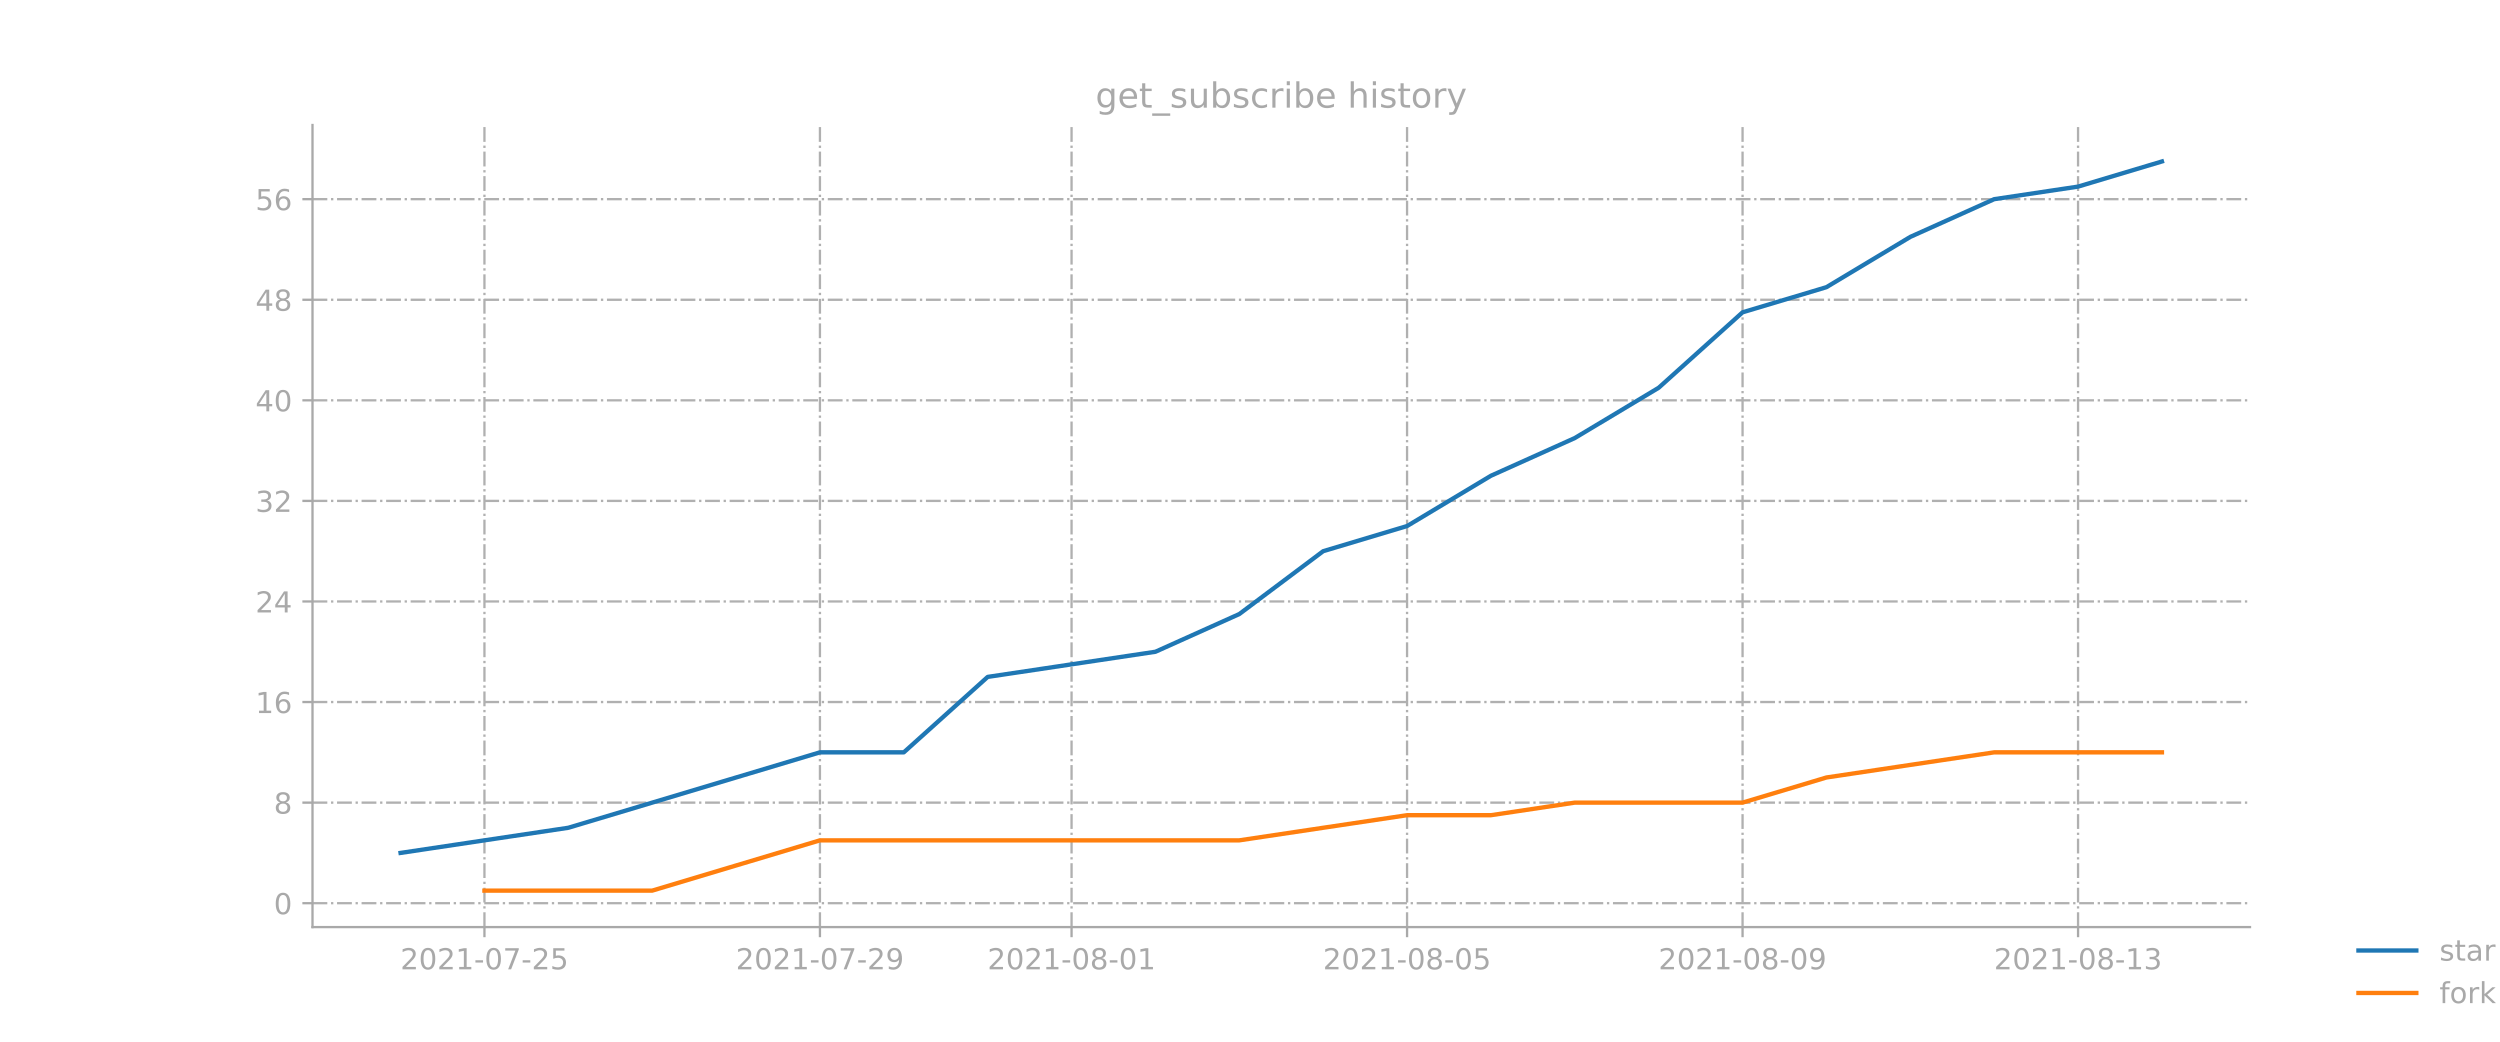
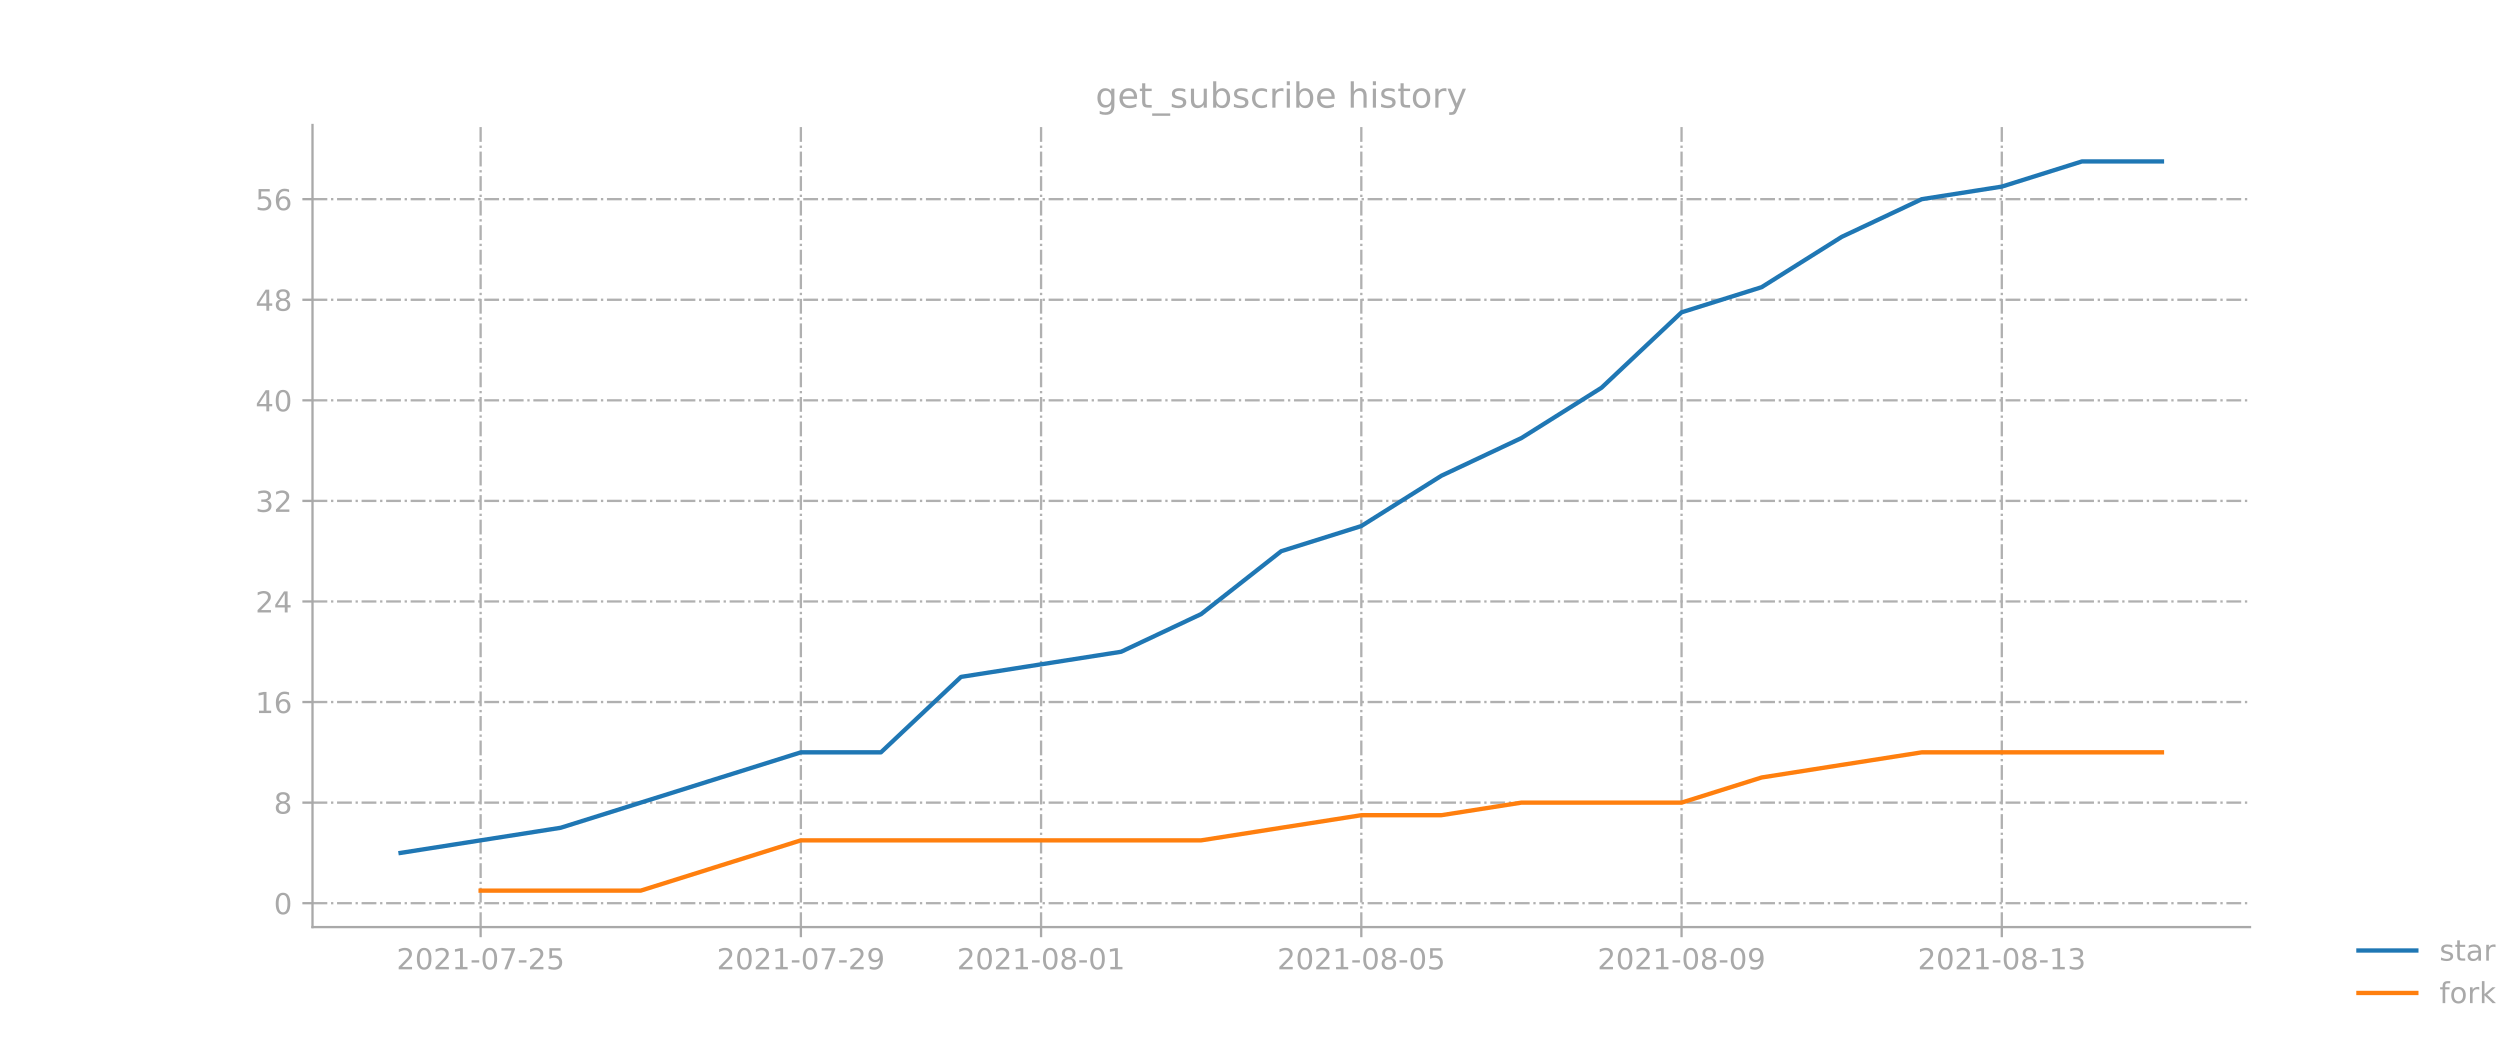
<svg xmlns="http://www.w3.org/2000/svg" xmlns:xlink="http://www.w3.org/1999/xlink" height="360pt" version="1.1" viewBox="0 0 864 360" width="864pt">
  <defs>
    <style type="text/css">*{stroke-linecap:butt;stroke-linejoin:round;}</style>
  </defs>
  <g id="figure_1">
    <g id="patch_1">
      <path d="M 0 360  L 864 360  L 864 0  L 0 0  z " style="fill:none;opacity:0;" />
    </g>
    <g id="axes_1">
      <g id="patch_2">
        <path d="M 108 320.4  L 777.6 320.4  L 777.6 43.2  L 108 43.2  z " style="fill:none;opacity:0;" />
      </g>
      <g id="matplotlib.axis_1">
        <g id="xtick_1">
          <g id="line2d_1">
-             <path clip-path="url(#p867f64def6)" d="M 167.423 320.4  L 167.423 43.2  " style="fill:none;stroke:#b0b0b0;stroke-dasharray:5.12,1.28,0.8,1.28;stroke-dashoffset:0;stroke-width:0.8;" />
+             <path clip-path="url(#p65cde72180)" d="M 166.106 320.4  L 166.106 43.2  " style="fill:none;stroke:#b0b0b0;stroke-dasharray:5.12,1.28,0.8,1.28;stroke-dashoffset:0;stroke-width:0.8;" />
          </g>
          <g id="line2d_2">
            <defs>
-               <path d="M 0 0  L 0 3.5  " id="mddf15c42e5" style="stroke:#a9a9a9;stroke-width:0.8;" />
+               <path d="M 0 0  L 0 3.5  " id="mebbf2a7857" style="stroke:#a9a9a9;stroke-width:0.8;" />
            </defs>
            <g>
-               <use style="fill:#a9a9a9;stroke:#a9a9a9;stroke-width:0.8;" x="167.423" xlink:href="#mddf15c42e5" y="320.4" />
+               <use style="fill:#a9a9a9;stroke:#a9a9a9;stroke-width:0.8;" x="166.106" xlink:href="#mebbf2a7857" y="320.4" />
            </g>
          </g>
          <g id="text_1">
-             <g style="fill:#a9a9a9;" transform="translate(138.3656 334.9984)scale(0.1 -0.1)">
+             <g style="fill:#a9a9a9;" transform="translate(137.048 334.9984)scale(0.1 -0.1)">
              <defs>
                <path d="M 1228 531  L 3431 531  L 3431 0  L 469 0  L 469 531  Q 828 903 1448 1529  Q 2069 2156 2228 2338  Q 2531 2678 2651 2914  Q 2772 3150 2772 3378  Q 2772 3750 2511 3984  Q 2250 4219 1831 4219  Q 1534 4219 1204 4116  Q 875 4013 500 3803  L 500 4441  Q 881 4594 1212 4672  Q 1544 4750 1819 4750  Q 2544 4750 2975 4387  Q 3406 4025 3406 3419  Q 3406 3131 3298 2873  Q 3191 2616 2906 2266  Q 2828 2175 2409 1742  Q 1991 1309 1228 531  z " id="DejaVuSans-32" transform="scale(0.015625)" />
                <path d="M 2034 4250  Q 1547 4250 1301 3770  Q 1056 3291 1056 2328  Q 1056 1369 1301 889  Q 1547 409 2034 409  Q 2525 409 2770 889  Q 3016 1369 3016 2328  Q 3016 3291 2770 3770  Q 2525 4250 2034 4250  z M 2034 4750  Q 2819 4750 3233 4129  Q 3647 3509 3647 2328  Q 3647 1150 3233 529  Q 2819 -91 2034 -91  Q 1250 -91 836 529  Q 422 1150 422 2328  Q 422 3509 836 4129  Q 1250 4750 2034 4750  z " id="DejaVuSans-30" transform="scale(0.015625)" />
                <path d="M 794 531  L 1825 531  L 1825 4091  L 703 3866  L 703 4441  L 1819 4666  L 2450 4666  L 2450 531  L 3481 531  L 3481 0  L 794 0  L 794 531  z " id="DejaVuSans-31" transform="scale(0.015625)" />
                <path d="M 313 2009  L 1997 2009  L 1997 1497  L 313 1497  L 313 2009  z " id="DejaVuSans-2d" transform="scale(0.015625)" />
                <path d="M 525 4666  L 3525 4666  L 3525 4397  L 1831 0  L 1172 0  L 2766 4134  L 525 4134  L 525 4666  z " id="DejaVuSans-37" transform="scale(0.015625)" />
                <path d="M 691 4666  L 3169 4666  L 3169 4134  L 1269 4134  L 1269 2991  Q 1406 3038 1543 3061  Q 1681 3084 1819 3084  Q 2600 3084 3056 2656  Q 3513 2228 3513 1497  Q 3513 744 3044 326  Q 2575 -91 1722 -91  Q 1428 -91 1123 -41  Q 819 9 494 109  L 494 744  Q 775 591 1075 516  Q 1375 441 1709 441  Q 2250 441 2565 725  Q 2881 1009 2881 1497  Q 2881 1984 2565 2268  Q 2250 2553 1709 2553  Q 1456 2553 1204 2497  Q 953 2441 691 2322  L 691 4666  z " id="DejaVuSans-35" transform="scale(0.015625)" />
              </defs>
              <use xlink:href="#DejaVuSans-32" />
              <use x="63.623" xlink:href="#DejaVuSans-30" />
              <use x="127.246" xlink:href="#DejaVuSans-32" />
              <use x="190.869" xlink:href="#DejaVuSans-31" />
              <use x="254.492" xlink:href="#DejaVuSans-2d" />
              <use x="290.576" xlink:href="#DejaVuSans-30" />
              <use x="354.199" xlink:href="#DejaVuSans-37" />
              <use x="417.822" xlink:href="#DejaVuSans-2d" />
              <use x="453.906" xlink:href="#DejaVuSans-32" />
              <use x="517.529" xlink:href="#DejaVuSans-35" />
            </g>
          </g>
        </g>
        <g id="xtick_2">
          <g id="line2d_3">
-             <path clip-path="url(#p867f64def6)" d="M 283.371 320.4  L 283.371 43.2  " style="fill:none;stroke:#b0b0b0;stroke-dasharray:5.12,1.28,0.8,1.28;stroke-dashoffset:0;stroke-width:0.8;" />
+             <path clip-path="url(#p65cde72180)" d="M 276.783 320.4  L 276.783 43.2  " style="fill:none;stroke:#b0b0b0;stroke-dasharray:5.12,1.28,0.8,1.28;stroke-dashoffset:0;stroke-width:0.8;" />
          </g>
          <g id="line2d_4">
            <g>
-               <use style="fill:#a9a9a9;stroke:#a9a9a9;stroke-width:0.8;" x="283.371" xlink:href="#mddf15c42e5" y="320.4" />
+               <use style="fill:#a9a9a9;stroke:#a9a9a9;stroke-width:0.8;" x="276.783" xlink:href="#mebbf2a7857" y="320.4" />
            </g>
          </g>
          <g id="text_2">
-             <g style="fill:#a9a9a9;" transform="translate(254.3136 334.9984)scale(0.1 -0.1)">
+             <g style="fill:#a9a9a9;" transform="translate(247.7257 334.9984)scale(0.1 -0.1)">
              <defs>
                <path d="M 703 97  L 703 672  Q 941 559 1184 500  Q 1428 441 1663 441  Q 2288 441 2617 861  Q 2947 1281 2994 2138  Q 2813 1869 2534 1725  Q 2256 1581 1919 1581  Q 1219 1581 811 2004  Q 403 2428 403 3163  Q 403 3881 828 4315  Q 1253 4750 1959 4750  Q 2769 4750 3195 4129  Q 3622 3509 3622 2328  Q 3622 1225 3098 567  Q 2575 -91 1691 -91  Q 1453 -91 1209 -44  Q 966 3 703 97  z M 1959 2075  Q 2384 2075 2632 2365  Q 2881 2656 2881 3163  Q 2881 3666 2632 3958  Q 2384 4250 1959 4250  Q 1534 4250 1286 3958  Q 1038 3666 1038 3163  Q 1038 2656 1286 2365  Q 1534 2075 1959 2075  z " id="DejaVuSans-39" transform="scale(0.015625)" />
              </defs>
              <use xlink:href="#DejaVuSans-32" />
              <use x="63.623" xlink:href="#DejaVuSans-30" />
              <use x="127.246" xlink:href="#DejaVuSans-32" />
              <use x="190.869" xlink:href="#DejaVuSans-31" />
              <use x="254.492" xlink:href="#DejaVuSans-2d" />
              <use x="290.576" xlink:href="#DejaVuSans-30" />
              <use x="354.199" xlink:href="#DejaVuSans-37" />
              <use x="417.822" xlink:href="#DejaVuSans-2d" />
              <use x="453.906" xlink:href="#DejaVuSans-32" />
              <use x="517.529" xlink:href="#DejaVuSans-39" />
            </g>
          </g>
        </g>
        <g id="xtick_3">
          <g id="line2d_5">
-             <path clip-path="url(#p867f64def6)" d="M 370.332 320.4  L 370.332 43.2  " style="fill:none;stroke:#b0b0b0;stroke-dasharray:5.12,1.28,0.8,1.28;stroke-dashoffset:0;stroke-width:0.8;" />
+             <path clip-path="url(#p65cde72180)" d="M 359.792 320.4  L 359.792 43.2  " style="fill:none;stroke:#b0b0b0;stroke-dasharray:5.12,1.28,0.8,1.28;stroke-dashoffset:0;stroke-width:0.8;" />
          </g>
          <g id="line2d_6">
            <g>
-               <use style="fill:#a9a9a9;stroke:#a9a9a9;stroke-width:0.8;" x="370.332" xlink:href="#mddf15c42e5" y="320.4" />
+               <use style="fill:#a9a9a9;stroke:#a9a9a9;stroke-width:0.8;" x="359.792" xlink:href="#mebbf2a7857" y="320.4" />
            </g>
          </g>
          <g id="text_3">
-             <g style="fill:#a9a9a9;" transform="translate(341.2747 334.9984)scale(0.1 -0.1)">
+             <g style="fill:#a9a9a9;" transform="translate(330.7339 334.9984)scale(0.1 -0.1)">
              <defs>
                <path d="M 2034 2216  Q 1584 2216 1326 1975  Q 1069 1734 1069 1313  Q 1069 891 1326 650  Q 1584 409 2034 409  Q 2484 409 2743 651  Q 3003 894 3003 1313  Q 3003 1734 2745 1975  Q 2488 2216 2034 2216  z M 1403 2484  Q 997 2584 770 2862  Q 544 3141 544 3541  Q 544 4100 942 4425  Q 1341 4750 2034 4750  Q 2731 4750 3128 4425  Q 3525 4100 3525 3541  Q 3525 3141 3298 2862  Q 3072 2584 2669 2484  Q 3125 2378 3379 2068  Q 3634 1759 3634 1313  Q 3634 634 3220 271  Q 2806 -91 2034 -91  Q 1263 -91 848 271  Q 434 634 434 1313  Q 434 1759 690 2068  Q 947 2378 1403 2484  z M 1172 3481  Q 1172 3119 1398 2916  Q 1625 2713 2034 2713  Q 2441 2713 2670 2916  Q 2900 3119 2900 3481  Q 2900 3844 2670 4047  Q 2441 4250 2034 4250  Q 1625 4250 1398 4047  Q 1172 3844 1172 3481  z " id="DejaVuSans-38" transform="scale(0.015625)" />
              </defs>
              <use xlink:href="#DejaVuSans-32" />
              <use x="63.623" xlink:href="#DejaVuSans-30" />
              <use x="127.246" xlink:href="#DejaVuSans-32" />
              <use x="190.869" xlink:href="#DejaVuSans-31" />
              <use x="254.492" xlink:href="#DejaVuSans-2d" />
              <use x="290.576" xlink:href="#DejaVuSans-30" />
              <use x="354.199" xlink:href="#DejaVuSans-38" />
              <use x="417.822" xlink:href="#DejaVuSans-2d" />
              <use x="453.906" xlink:href="#DejaVuSans-30" />
              <use x="517.529" xlink:href="#DejaVuSans-31" />
            </g>
          </g>
        </g>
        <g id="xtick_4">
          <g id="line2d_7">
-             <path clip-path="url(#p867f64def6)" d="M 486.281 320.4  L 486.281 43.2  " style="fill:none;stroke:#b0b0b0;stroke-dasharray:5.12,1.28,0.8,1.28;stroke-dashoffset:0;stroke-width:0.8;" />
+             <path clip-path="url(#p65cde72180)" d="M 470.469 320.4  L 470.469 43.2  " style="fill:none;stroke:#b0b0b0;stroke-dasharray:5.12,1.28,0.8,1.28;stroke-dashoffset:0;stroke-width:0.8;" />
          </g>
          <g id="line2d_8">
            <g>
-               <use style="fill:#a9a9a9;stroke:#a9a9a9;stroke-width:0.8;" x="486.281" xlink:href="#mddf15c42e5" y="320.4" />
+               <use style="fill:#a9a9a9;stroke:#a9a9a9;stroke-width:0.8;" x="470.469" xlink:href="#mebbf2a7857" y="320.4" />
            </g>
          </g>
          <g id="text_4">
-             <g style="fill:#a9a9a9;" transform="translate(457.2227 334.9984)scale(0.1 -0.1)">
+             <g style="fill:#a9a9a9;" transform="translate(441.4116 334.9984)scale(0.1 -0.1)">
              <use xlink:href="#DejaVuSans-32" />
              <use x="63.623" xlink:href="#DejaVuSans-30" />
              <use x="127.246" xlink:href="#DejaVuSans-32" />
              <use x="190.869" xlink:href="#DejaVuSans-31" />
              <use x="254.492" xlink:href="#DejaVuSans-2d" />
              <use x="290.576" xlink:href="#DejaVuSans-30" />
              <use x="354.199" xlink:href="#DejaVuSans-38" />
              <use x="417.822" xlink:href="#DejaVuSans-2d" />
              <use x="453.906" xlink:href="#DejaVuSans-30" />
              <use x="517.529" xlink:href="#DejaVuSans-35" />
            </g>
          </g>
        </g>
        <g id="xtick_5">
          <g id="line2d_9">
-             <path clip-path="url(#p867f64def6)" d="M 602.229 320.4  L 602.229 43.2  " style="fill:none;stroke:#b0b0b0;stroke-dasharray:5.12,1.28,0.8,1.28;stroke-dashoffset:0;stroke-width:0.8;" />
+             <path clip-path="url(#p65cde72180)" d="M 581.147 320.4  L 581.147 43.2  " style="fill:none;stroke:#b0b0b0;stroke-dasharray:5.12,1.28,0.8,1.28;stroke-dashoffset:0;stroke-width:0.8;" />
          </g>
          <g id="line2d_10">
            <g>
-               <use style="fill:#a9a9a9;stroke:#a9a9a9;stroke-width:0.8;" x="602.229" xlink:href="#mddf15c42e5" y="320.4" />
+               <use style="fill:#a9a9a9;stroke:#a9a9a9;stroke-width:0.8;" x="581.147" xlink:href="#mebbf2a7857" y="320.4" />
            </g>
          </g>
          <g id="text_5">
-             <g style="fill:#a9a9a9;" transform="translate(573.1708 334.9984)scale(0.1 -0.1)">
+             <g style="fill:#a9a9a9;" transform="translate(552.0893 334.9984)scale(0.1 -0.1)">
              <use xlink:href="#DejaVuSans-32" />
              <use x="63.623" xlink:href="#DejaVuSans-30" />
              <use x="127.246" xlink:href="#DejaVuSans-32" />
              <use x="190.869" xlink:href="#DejaVuSans-31" />
              <use x="254.492" xlink:href="#DejaVuSans-2d" />
              <use x="290.576" xlink:href="#DejaVuSans-30" />
              <use x="354.199" xlink:href="#DejaVuSans-38" />
              <use x="417.822" xlink:href="#DejaVuSans-2d" />
              <use x="453.906" xlink:href="#DejaVuSans-30" />
              <use x="517.529" xlink:href="#DejaVuSans-39" />
            </g>
          </g>
        </g>
        <g id="xtick_6">
          <g id="line2d_11">
-             <path clip-path="url(#p867f64def6)" d="M 718.177 320.4  L 718.177 43.2  " style="fill:none;stroke:#b0b0b0;stroke-dasharray:5.12,1.28,0.8,1.28;stroke-dashoffset:0;stroke-width:0.8;" />
+             <path clip-path="url(#p65cde72180)" d="M 691.825 320.4  L 691.825 43.2  " style="fill:none;stroke:#b0b0b0;stroke-dasharray:5.12,1.28,0.8,1.28;stroke-dashoffset:0;stroke-width:0.8;" />
          </g>
          <g id="line2d_12">
            <g>
-               <use style="fill:#a9a9a9;stroke:#a9a9a9;stroke-width:0.8;" x="718.177" xlink:href="#mddf15c42e5" y="320.4" />
+               <use style="fill:#a9a9a9;stroke:#a9a9a9;stroke-width:0.8;" x="691.825" xlink:href="#mebbf2a7857" y="320.4" />
            </g>
          </g>
          <g id="text_6">
-             <g style="fill:#a9a9a9;" transform="translate(689.1188 334.9984)scale(0.1 -0.1)">
+             <g style="fill:#a9a9a9;" transform="translate(662.767 334.9984)scale(0.1 -0.1)">
              <defs>
                <path d="M 2597 2516  Q 3050 2419 3304 2112  Q 3559 1806 3559 1356  Q 3559 666 3084 287  Q 2609 -91 1734 -91  Q 1441 -91 1130 -33  Q 819 25 488 141  L 488 750  Q 750 597 1062 519  Q 1375 441 1716 441  Q 2309 441 2620 675  Q 2931 909 2931 1356  Q 2931 1769 2642 2001  Q 2353 2234 1838 2234  L 1294 2234  L 1294 2753  L 1863 2753  Q 2328 2753 2575 2939  Q 2822 3125 2822 3475  Q 2822 3834 2567 4026  Q 2313 4219 1838 4219  Q 1578 4219 1281 4162  Q 984 4106 628 3988  L 628 4550  Q 988 4650 1302 4700  Q 1616 4750 1894 4750  Q 2613 4750 3031 4423  Q 3450 4097 3450 3541  Q 3450 3153 3228 2886  Q 3006 2619 2597 2516  z " id="DejaVuSans-33" transform="scale(0.015625)" />
              </defs>
              <use xlink:href="#DejaVuSans-32" />
              <use x="63.623" xlink:href="#DejaVuSans-30" />
              <use x="127.246" xlink:href="#DejaVuSans-32" />
              <use x="190.869" xlink:href="#DejaVuSans-31" />
              <use x="254.492" xlink:href="#DejaVuSans-2d" />
              <use x="290.576" xlink:href="#DejaVuSans-30" />
              <use x="354.199" xlink:href="#DejaVuSans-38" />
              <use x="417.822" xlink:href="#DejaVuSans-2d" />
              <use x="453.906" xlink:href="#DejaVuSans-31" />
              <use x="517.529" xlink:href="#DejaVuSans-33" />
            </g>
          </g>
        </g>
      </g>
      <g id="matplotlib.axis_2">
        <g id="ytick_1">
          <g id="line2d_13">
-             <path clip-path="url(#p867f64def6)" d="M 108 312.145  L 777.6 312.145  " style="fill:none;stroke:#b0b0b0;stroke-dasharray:5.12,1.28,0.8,1.28;stroke-dashoffset:0;stroke-width:0.8;" />
+             <path clip-path="url(#p65cde72180)" d="M 108 312.145  L 777.6 312.145  " style="fill:none;stroke:#b0b0b0;stroke-dasharray:5.12,1.28,0.8,1.28;stroke-dashoffset:0;stroke-width:0.8;" />
          </g>
          <g id="line2d_14">
            <defs>
-               <path d="M 0 0  L -3.5 0  " id="m0f6a29c95c" style="stroke:#a9a9a9;stroke-width:0.8;" />
+               <path d="M 0 0  L -3.5 0  " id="m315fdadd83" style="stroke:#a9a9a9;stroke-width:0.8;" />
            </defs>
            <g>
-               <use style="fill:#a9a9a9;stroke:#a9a9a9;stroke-width:0.8;" x="108" xlink:href="#m0f6a29c95c" y="312.145" />
+               <use style="fill:#a9a9a9;stroke:#a9a9a9;stroke-width:0.8;" x="108" xlink:href="#m315fdadd83" y="312.145" />
            </g>
          </g>
          <g id="text_7">
            <g style="fill:#a9a9a9;" transform="translate(94.6375 315.944)scale(0.1 -0.1)">
              <use xlink:href="#DejaVuSans-30" />
            </g>
          </g>
        </g>
        <g id="ytick_2">
          <g id="line2d_15">
-             <path clip-path="url(#p867f64def6)" d="M 108 277.386  L 777.6 277.386  " style="fill:none;stroke:#b0b0b0;stroke-dasharray:5.12,1.28,0.8,1.28;stroke-dashoffset:0;stroke-width:0.8;" />
+             <path clip-path="url(#p65cde72180)" d="M 108 277.386  L 777.6 277.386  " style="fill:none;stroke:#b0b0b0;stroke-dasharray:5.12,1.28,0.8,1.28;stroke-dashoffset:0;stroke-width:0.8;" />
          </g>
          <g id="line2d_16">
            <g>
-               <use style="fill:#a9a9a9;stroke:#a9a9a9;stroke-width:0.8;" x="108" xlink:href="#m0f6a29c95c" y="277.386" />
+               <use style="fill:#a9a9a9;stroke:#a9a9a9;stroke-width:0.8;" x="108" xlink:href="#m315fdadd83" y="277.386" />
            </g>
          </g>
          <g id="text_8">
            <g style="fill:#a9a9a9;" transform="translate(94.6375 281.1854)scale(0.1 -0.1)">
              <use xlink:href="#DejaVuSans-38" />
            </g>
          </g>
        </g>
        <g id="ytick_3">
          <g id="line2d_17">
-             <path clip-path="url(#p867f64def6)" d="M 108 242.628  L 777.6 242.628  " style="fill:none;stroke:#b0b0b0;stroke-dasharray:5.12,1.28,0.8,1.28;stroke-dashoffset:0;stroke-width:0.8;" />
+             <path clip-path="url(#p65cde72180)" d="M 108 242.628  L 777.6 242.628  " style="fill:none;stroke:#b0b0b0;stroke-dasharray:5.12,1.28,0.8,1.28;stroke-dashoffset:0;stroke-width:0.8;" />
          </g>
          <g id="line2d_18">
            <g>
-               <use style="fill:#a9a9a9;stroke:#a9a9a9;stroke-width:0.8;" x="108" xlink:href="#m0f6a29c95c" y="242.628" />
+               <use style="fill:#a9a9a9;stroke:#a9a9a9;stroke-width:0.8;" x="108" xlink:href="#m315fdadd83" y="242.628" />
            </g>
          </g>
          <g id="text_9">
            <g style="fill:#a9a9a9;" transform="translate(88.275 246.4268)scale(0.1 -0.1)">
              <defs>
                <path d="M 2113 2584  Q 1688 2584 1439 2293  Q 1191 2003 1191 1497  Q 1191 994 1439 701  Q 1688 409 2113 409  Q 2538 409 2786 701  Q 3034 994 3034 1497  Q 3034 2003 2786 2293  Q 2538 2584 2113 2584  z M 3366 4563  L 3366 3988  Q 3128 4100 2886 4159  Q 2644 4219 2406 4219  Q 1781 4219 1451 3797  Q 1122 3375 1075 2522  Q 1259 2794 1537 2939  Q 1816 3084 2150 3084  Q 2853 3084 3261 2657  Q 3669 2231 3669 1497  Q 3669 778 3244 343  Q 2819 -91 2113 -91  Q 1303 -91 875 529  Q 447 1150 447 2328  Q 447 3434 972 4092  Q 1497 4750 2381 4750  Q 2619 4750 2861 4703  Q 3103 4656 3366 4563  z " id="DejaVuSans-36" transform="scale(0.015625)" />
              </defs>
              <use xlink:href="#DejaVuSans-31" />
              <use x="63.623" xlink:href="#DejaVuSans-36" />
            </g>
          </g>
        </g>
        <g id="ytick_4">
          <g id="line2d_19">
-             <path clip-path="url(#p867f64def6)" d="M 108 207.869  L 777.6 207.869  " style="fill:none;stroke:#b0b0b0;stroke-dasharray:5.12,1.28,0.8,1.28;stroke-dashoffset:0;stroke-width:0.8;" />
+             <path clip-path="url(#p65cde72180)" d="M 108 207.869  L 777.6 207.869  " style="fill:none;stroke:#b0b0b0;stroke-dasharray:5.12,1.28,0.8,1.28;stroke-dashoffset:0;stroke-width:0.8;" />
          </g>
          <g id="line2d_20">
            <g>
-               <use style="fill:#a9a9a9;stroke:#a9a9a9;stroke-width:0.8;" x="108" xlink:href="#m0f6a29c95c" y="207.869" />
+               <use style="fill:#a9a9a9;stroke:#a9a9a9;stroke-width:0.8;" x="108" xlink:href="#m315fdadd83" y="207.869" />
            </g>
          </g>
          <g id="text_10">
            <g style="fill:#a9a9a9;" transform="translate(88.275 211.6682)scale(0.1 -0.1)">
              <defs>
                <path d="M 2419 4116  L 825 1625  L 2419 1625  L 2419 4116  z M 2253 4666  L 3047 4666  L 3047 1625  L 3713 1625  L 3713 1100  L 3047 1100  L 3047 0  L 2419 0  L 2419 1100  L 313 1100  L 313 1709  L 2253 4666  z " id="DejaVuSans-34" transform="scale(0.015625)" />
              </defs>
              <use xlink:href="#DejaVuSans-32" />
              <use x="63.623" xlink:href="#DejaVuSans-34" />
            </g>
          </g>
        </g>
        <g id="ytick_5">
          <g id="line2d_21">
-             <path clip-path="url(#p867f64def6)" d="M 108 173.11  L 777.6 173.11  " style="fill:none;stroke:#b0b0b0;stroke-dasharray:5.12,1.28,0.8,1.28;stroke-dashoffset:0;stroke-width:0.8;" />
+             <path clip-path="url(#p65cde72180)" d="M 108 173.11  L 777.6 173.11  " style="fill:none;stroke:#b0b0b0;stroke-dasharray:5.12,1.28,0.8,1.28;stroke-dashoffset:0;stroke-width:0.8;" />
          </g>
          <g id="line2d_22">
            <g>
-               <use style="fill:#a9a9a9;stroke:#a9a9a9;stroke-width:0.8;" x="108" xlink:href="#m0f6a29c95c" y="173.11" />
+               <use style="fill:#a9a9a9;stroke:#a9a9a9;stroke-width:0.8;" x="108" xlink:href="#m315fdadd83" y="173.11" />
            </g>
          </g>
          <g id="text_11">
            <g style="fill:#a9a9a9;" transform="translate(88.275 176.9096)scale(0.1 -0.1)">
              <use xlink:href="#DejaVuSans-33" />
              <use x="63.623" xlink:href="#DejaVuSans-32" />
            </g>
          </g>
        </g>
        <g id="ytick_6">
          <g id="line2d_23">
-             <path clip-path="url(#p867f64def6)" d="M 108 138.352  L 777.6 138.352  " style="fill:none;stroke:#b0b0b0;stroke-dasharray:5.12,1.28,0.8,1.28;stroke-dashoffset:0;stroke-width:0.8;" />
+             <path clip-path="url(#p65cde72180)" d="M 108 138.352  L 777.6 138.352  " style="fill:none;stroke:#b0b0b0;stroke-dasharray:5.12,1.28,0.8,1.28;stroke-dashoffset:0;stroke-width:0.8;" />
          </g>
          <g id="line2d_24">
            <g>
-               <use style="fill:#a9a9a9;stroke:#a9a9a9;stroke-width:0.8;" x="108" xlink:href="#m0f6a29c95c" y="138.352" />
+               <use style="fill:#a9a9a9;stroke:#a9a9a9;stroke-width:0.8;" x="108" xlink:href="#m315fdadd83" y="138.352" />
            </g>
          </g>
          <g id="text_12">
            <g style="fill:#a9a9a9;" transform="translate(88.275 142.1509)scale(0.1 -0.1)">
              <use xlink:href="#DejaVuSans-34" />
              <use x="63.623" xlink:href="#DejaVuSans-30" />
            </g>
          </g>
        </g>
        <g id="ytick_7">
          <g id="line2d_25">
-             <path clip-path="url(#p867f64def6)" d="M 108 103.593  L 777.6 103.593  " style="fill:none;stroke:#b0b0b0;stroke-dasharray:5.12,1.28,0.8,1.28;stroke-dashoffset:0;stroke-width:0.8;" />
+             <path clip-path="url(#p65cde72180)" d="M 108 103.593  L 777.6 103.593  " style="fill:none;stroke:#b0b0b0;stroke-dasharray:5.12,1.28,0.8,1.28;stroke-dashoffset:0;stroke-width:0.8;" />
          </g>
          <g id="line2d_26">
            <g>
-               <use style="fill:#a9a9a9;stroke:#a9a9a9;stroke-width:0.8;" x="108" xlink:href="#m0f6a29c95c" y="103.593" />
+               <use style="fill:#a9a9a9;stroke:#a9a9a9;stroke-width:0.8;" x="108" xlink:href="#m315fdadd83" y="103.593" />
            </g>
          </g>
          <g id="text_13">
            <g style="fill:#a9a9a9;" transform="translate(88.275 107.3923)scale(0.1 -0.1)">
              <use xlink:href="#DejaVuSans-34" />
              <use x="63.623" xlink:href="#DejaVuSans-38" />
            </g>
          </g>
        </g>
        <g id="ytick_8">
          <g id="line2d_27">
-             <path clip-path="url(#p867f64def6)" d="M 108 68.834  L 777.6 68.834  " style="fill:none;stroke:#b0b0b0;stroke-dasharray:5.12,1.28,0.8,1.28;stroke-dashoffset:0;stroke-width:0.8;" />
+             <path clip-path="url(#p65cde72180)" d="M 108 68.834  L 777.6 68.834  " style="fill:none;stroke:#b0b0b0;stroke-dasharray:5.12,1.28,0.8,1.28;stroke-dashoffset:0;stroke-width:0.8;" />
          </g>
          <g id="line2d_28">
            <g>
-               <use style="fill:#a9a9a9;stroke:#a9a9a9;stroke-width:0.8;" x="108" xlink:href="#m0f6a29c95c" y="68.834" />
+               <use style="fill:#a9a9a9;stroke:#a9a9a9;stroke-width:0.8;" x="108" xlink:href="#m315fdadd83" y="68.834" />
            </g>
          </g>
          <g id="text_14">
            <g style="fill:#a9a9a9;" transform="translate(88.275 72.6337)scale(0.1 -0.1)">
              <use xlink:href="#DejaVuSans-35" />
              <use x="63.623" xlink:href="#DejaVuSans-36" />
            </g>
          </g>
        </g>
      </g>
      <g id="line2d_29">
-         <path clip-path="url(#p867f64def6)" d="M 138.436 294.766  L 167.423 290.421  L 196.41 286.076  L 225.397 277.386  L 254.384 268.697  L 283.371 260.007  L 312.358 260.007  L 341.345 233.938  L 370.332 229.593  L 399.319 225.248  L 428.306 212.214  L 457.294 190.49  L 486.281 181.8  L 515.268 164.421  L 544.255 151.386  L 573.242 134.007  L 602.229 107.938  L 631.216 99.248  L 660.203 81.869  L 689.19 68.834  L 718.177 64.49  L 747.164 55.8  " style="fill:none;stroke:#1f77b4;stroke-linecap:square;stroke-width:1.5;" />
+         <path clip-path="url(#p65cde72180)" d="M 138.436 294.766  L 166.106 290.421  L 193.775 286.076  L 221.445 277.386  L 249.114 268.697  L 276.783 260.007  L 304.453 260.007  L 332.122 233.938  L 359.792 229.593  L 387.461 225.248  L 415.131 212.214  L 442.8 190.49  L 470.469 181.8  L 498.139 164.421  L 525.808 151.386  L 553.478 134.007  L 581.147 107.938  L 608.817 99.248  L 636.486 81.869  L 664.155 68.834  L 691.825 64.49  L 719.494 55.8  L 747.164 55.8  " style="fill:none;stroke:#1f77b4;stroke-linecap:square;stroke-width:1.5;" />
      </g>
      <g id="line2d_30">
-         <path clip-path="url(#p867f64def6)" d="M 167.423 307.8  L 196.41 307.8  L 225.397 307.8  L 254.384 299.11  L 283.371 290.421  L 312.358 290.421  L 341.345 290.421  L 370.332 290.421  L 399.319 290.421  L 428.306 290.421  L 457.294 286.076  L 486.281 281.731  L 515.268 281.731  L 544.255 277.386  L 573.242 277.386  L 602.229 277.386  L 631.216 268.697  L 660.203 264.352  L 689.19 260.007  L 718.177 260.007  L 747.164 260.007  " style="fill:none;stroke:#ff7f0e;stroke-linecap:square;stroke-width:1.5;" />
+         <path clip-path="url(#p65cde72180)" d="M 166.106 307.8  L 193.775 307.8  L 221.445 307.8  L 249.114 299.11  L 276.783 290.421  L 304.453 290.421  L 332.122 290.421  L 359.792 290.421  L 387.461 290.421  L 415.131 290.421  L 442.8 286.076  L 470.469 281.731  L 498.139 281.731  L 525.808 277.386  L 553.478 277.386  L 581.147 277.386  L 608.817 268.697  L 636.486 264.352  L 664.155 260.007  L 691.825 260.007  L 719.494 260.007  L 747.164 260.007  " style="fill:none;stroke:#ff7f0e;stroke-linecap:square;stroke-width:1.5;" />
      </g>
      <g id="patch_3">
        <path d="M 108 320.4  L 108 43.2  " style="fill:none;stroke:#a9a9a9;stroke-linecap:square;stroke-linejoin:miter;stroke-width:0.8;" />
      </g>
      <g id="patch_4">
        <path d="M 777.6 320.4  L 777.6 43.2  " style="fill:none;" />
      </g>
      <g id="patch_5">
        <path d="M 108 320.4  L 777.6 320.4  " style="fill:none;stroke:#a9a9a9;stroke-linecap:square;stroke-linejoin:miter;stroke-width:0.8;" />
      </g>
      <g id="patch_6">
        <path d="M 108 43.2  L 777.6 43.2  " style="fill:none;" />
      </g>
      <g id="text_15">
        <g style="fill:#a9a9a9;" transform="translate(378.6075 37.2)scale(0.12 -0.12)">
          <defs>
            <path d="M 2906 1791  Q 2906 2416 2648 2759  Q 2391 3103 1925 3103  Q 1463 3103 1205 2759  Q 947 2416 947 1791  Q 947 1169 1205 825  Q 1463 481 1925 481  Q 2391 481 2648 825  Q 2906 1169 2906 1791  z M 3481 434  Q 3481 -459 3084 -895  Q 2688 -1331 1869 -1331  Q 1566 -1331 1297 -1286  Q 1028 -1241 775 -1147  L 775 -588  Q 1028 -725 1275 -790  Q 1522 -856 1778 -856  Q 2344 -856 2625 -561  Q 2906 -266 2906 331  L 2906 616  Q 2728 306 2450 153  Q 2172 0 1784 0  Q 1141 0 747 490  Q 353 981 353 1791  Q 353 2603 747 3093  Q 1141 3584 1784 3584  Q 2172 3584 2450 3431  Q 2728 3278 2906 2969  L 2906 3500  L 3481 3500  L 3481 434  z " id="DejaVuSans-67" transform="scale(0.015625)" />
            <path d="M 3597 1894  L 3597 1613  L 953 1613  Q 991 1019 1311 708  Q 1631 397 2203 397  Q 2534 397 2845 478  Q 3156 559 3463 722  L 3463 178  Q 3153 47 2828 -22  Q 2503 -91 2169 -91  Q 1331 -91 842 396  Q 353 884 353 1716  Q 353 2575 817 3079  Q 1281 3584 2069 3584  Q 2775 3584 3186 3129  Q 3597 2675 3597 1894  z M 3022 2063  Q 3016 2534 2758 2815  Q 2500 3097 2075 3097  Q 1594 3097 1305 2825  Q 1016 2553 972 2059  L 3022 2063  z " id="DejaVuSans-65" transform="scale(0.015625)" />
            <path d="M 1172 4494  L 1172 3500  L 2356 3500  L 2356 3053  L 1172 3053  L 1172 1153  Q 1172 725 1289 603  Q 1406 481 1766 481  L 2356 481  L 2356 0  L 1766 0  Q 1100 0 847 248  Q 594 497 594 1153  L 594 3053  L 172 3053  L 172 3500  L 594 3500  L 594 4494  L 1172 4494  z " id="DejaVuSans-74" transform="scale(0.015625)" />
            <path d="M 3263 -1063  L 3263 -1509  L -63 -1509  L -63 -1063  L 3263 -1063  z " id="DejaVuSans-5f" transform="scale(0.015625)" />
            <path d="M 2834 3397  L 2834 2853  Q 2591 2978 2328 3040  Q 2066 3103 1784 3103  Q 1356 3103 1142 2972  Q 928 2841 928 2578  Q 928 2378 1081 2264  Q 1234 2150 1697 2047  L 1894 2003  Q 2506 1872 2764 1633  Q 3022 1394 3022 966  Q 3022 478 2636 193  Q 2250 -91 1575 -91  Q 1294 -91 989 -36  Q 684 19 347 128  L 347 722  Q 666 556 975 473  Q 1284 391 1588 391  Q 1994 391 2212 530  Q 2431 669 2431 922  Q 2431 1156 2273 1281  Q 2116 1406 1581 1522  L 1381 1569  Q 847 1681 609 1914  Q 372 2147 372 2553  Q 372 3047 722 3315  Q 1072 3584 1716 3584  Q 2034 3584 2315 3537  Q 2597 3491 2834 3397  z " id="DejaVuSans-73" transform="scale(0.015625)" />
            <path d="M 544 1381  L 544 3500  L 1119 3500  L 1119 1403  Q 1119 906 1312 657  Q 1506 409 1894 409  Q 2359 409 2629 706  Q 2900 1003 2900 1516  L 2900 3500  L 3475 3500  L 3475 0  L 2900 0  L 2900 538  Q 2691 219 2414 64  Q 2138 -91 1772 -91  Q 1169 -91 856 284  Q 544 659 544 1381  z M 1991 3584  L 1991 3584  z " id="DejaVuSans-75" transform="scale(0.015625)" />
            <path d="M 3116 1747  Q 3116 2381 2855 2742  Q 2594 3103 2138 3103  Q 1681 3103 1420 2742  Q 1159 2381 1159 1747  Q 1159 1113 1420 752  Q 1681 391 2138 391  Q 2594 391 2855 752  Q 3116 1113 3116 1747  z M 1159 2969  Q 1341 3281 1617 3432  Q 1894 3584 2278 3584  Q 2916 3584 3314 3078  Q 3713 2572 3713 1747  Q 3713 922 3314 415  Q 2916 -91 2278 -91  Q 1894 -91 1617 61  Q 1341 213 1159 525  L 1159 0  L 581 0  L 581 4863  L 1159 4863  L 1159 2969  z " id="DejaVuSans-62" transform="scale(0.015625)" />
            <path d="M 3122 3366  L 3122 2828  Q 2878 2963 2633 3030  Q 2388 3097 2138 3097  Q 1578 3097 1268 2742  Q 959 2388 959 1747  Q 959 1106 1268 751  Q 1578 397 2138 397  Q 2388 397 2633 464  Q 2878 531 3122 666  L 3122 134  Q 2881 22 2623 -34  Q 2366 -91 2075 -91  Q 1284 -91 818 406  Q 353 903 353 1747  Q 353 2603 823 3093  Q 1294 3584 2113 3584  Q 2378 3584 2631 3529  Q 2884 3475 3122 3366  z " id="DejaVuSans-63" transform="scale(0.015625)" />
            <path d="M 2631 2963  Q 2534 3019 2420 3045  Q 2306 3072 2169 3072  Q 1681 3072 1420 2755  Q 1159 2438 1159 1844  L 1159 0  L 581 0  L 581 3500  L 1159 3500  L 1159 2956  Q 1341 3275 1631 3429  Q 1922 3584 2338 3584  Q 2397 3584 2469 3576  Q 2541 3569 2628 3553  L 2631 2963  z " id="DejaVuSans-72" transform="scale(0.015625)" />
            <path d="M 603 3500  L 1178 3500  L 1178 0  L 603 0  L 603 3500  z M 603 4863  L 1178 4863  L 1178 4134  L 603 4134  L 603 4863  z " id="DejaVuSans-69" transform="scale(0.015625)" />
            <path id="DejaVuSans-20" transform="scale(0.015625)" />
            <path d="M 3513 2113  L 3513 0  L 2938 0  L 2938 2094  Q 2938 2591 2744 2837  Q 2550 3084 2163 3084  Q 1697 3084 1428 2787  Q 1159 2491 1159 1978  L 1159 0  L 581 0  L 581 4863  L 1159 4863  L 1159 2956  Q 1366 3272 1645 3428  Q 1925 3584 2291 3584  Q 2894 3584 3203 3211  Q 3513 2838 3513 2113  z " id="DejaVuSans-68" transform="scale(0.015625)" />
            <path d="M 1959 3097  Q 1497 3097 1228 2736  Q 959 2375 959 1747  Q 959 1119 1226 758  Q 1494 397 1959 397  Q 2419 397 2687 759  Q 2956 1122 2956 1747  Q 2956 2369 2687 2733  Q 2419 3097 1959 3097  z M 1959 3584  Q 2709 3584 3137 3096  Q 3566 2609 3566 1747  Q 3566 888 3137 398  Q 2709 -91 1959 -91  Q 1206 -91 779 398  Q 353 888 353 1747  Q 353 2609 779 3096  Q 1206 3584 1959 3584  z " id="DejaVuSans-6f" transform="scale(0.015625)" />
            <path d="M 2059 -325  Q 1816 -950 1584 -1140  Q 1353 -1331 966 -1331  L 506 -1331  L 506 -850  L 844 -850  Q 1081 -850 1212 -737  Q 1344 -625 1503 -206  L 1606 56  L 191 3500  L 800 3500  L 1894 763  L 2988 3500  L 3597 3500  L 2059 -325  z " id="DejaVuSans-79" transform="scale(0.015625)" />
          </defs>
          <use xlink:href="#DejaVuSans-67" />
          <use x="63.477" xlink:href="#DejaVuSans-65" />
          <use x="125" xlink:href="#DejaVuSans-74" />
          <use x="164.209" xlink:href="#DejaVuSans-5f" />
          <use x="214.209" xlink:href="#DejaVuSans-73" />
          <use x="266.309" xlink:href="#DejaVuSans-75" />
          <use x="329.688" xlink:href="#DejaVuSans-62" />
          <use x="393.164" xlink:href="#DejaVuSans-73" />
          <use x="445.264" xlink:href="#DejaVuSans-63" />
          <use x="500.244" xlink:href="#DejaVuSans-72" />
          <use x="541.357" xlink:href="#DejaVuSans-69" />
          <use x="569.141" xlink:href="#DejaVuSans-62" />
          <use x="632.617" xlink:href="#DejaVuSans-65" />
          <use x="694.141" xlink:href="#DejaVuSans-20" />
          <use x="725.928" xlink:href="#DejaVuSans-68" />
          <use x="789.307" xlink:href="#DejaVuSans-69" />
          <use x="817.09" xlink:href="#DejaVuSans-73" />
          <use x="869.189" xlink:href="#DejaVuSans-74" />
          <use x="908.398" xlink:href="#DejaVuSans-6f" />
          <use x="969.58" xlink:href="#DejaVuSans-72" />
          <use x="1010.693" xlink:href="#DejaVuSans-79" />
        </g>
      </g>
      <g id="legend_1">
        <g id="line2d_31">
          <path d="M 815.08 328.498  L 835.08 328.498  " style="fill:none;stroke:#1f77b4;stroke-linecap:square;stroke-width:1.5;" />
        </g>
        <g id="line2d_32" />
        <g id="text_16">
          <g style="fill:#a9a9a9;" transform="translate(843.08 331.9984)scale(0.1 -0.1)">
            <defs>
              <path d="M 2194 1759  Q 1497 1759 1228 1600  Q 959 1441 959 1056  Q 959 750 1161 570  Q 1363 391 1709 391  Q 2188 391 2477 730  Q 2766 1069 2766 1631  L 2766 1759  L 2194 1759  z M 3341 1997  L 3341 0  L 2766 0  L 2766 531  Q 2569 213 2275 61  Q 1981 -91 1556 -91  Q 1019 -91 701 211  Q 384 513 384 1019  Q 384 1609 779 1909  Q 1175 2209 1959 2209  L 2766 2209  L 2766 2266  Q 2766 2663 2505 2880  Q 2244 3097 1772 3097  Q 1472 3097 1187 3025  Q 903 2953 641 2809  L 641 3341  Q 956 3463 1253 3523  Q 1550 3584 1831 3584  Q 2591 3584 2966 3190  Q 3341 2797 3341 1997  z " id="DejaVuSans-61" transform="scale(0.015625)" />
            </defs>
            <use xlink:href="#DejaVuSans-73" />
            <use x="52.1" xlink:href="#DejaVuSans-74" />
            <use x="91.309" xlink:href="#DejaVuSans-61" />
            <use x="152.588" xlink:href="#DejaVuSans-72" />
          </g>
        </g>
        <g id="line2d_33">
          <path d="M 815.08 343.177  L 835.08 343.177  " style="fill:none;stroke:#ff7f0e;stroke-linecap:square;stroke-width:1.5;" />
        </g>
        <g id="line2d_34" />
        <g id="text_17">
          <g style="fill:#a9a9a9;" transform="translate(843.08 346.6766)scale(0.1 -0.1)">
            <defs>
              <path d="M 2375 4863  L 2375 4384  L 1825 4384  Q 1516 4384 1395 4259  Q 1275 4134 1275 3809  L 1275 3500  L 2222 3500  L 2222 3053  L 1275 3053  L 1275 0  L 697 0  L 697 3053  L 147 3053  L 147 3500  L 697 3500  L 697 3744  Q 697 4328 969 4595  Q 1241 4863 1831 4863  L 2375 4863  z " id="DejaVuSans-66" transform="scale(0.015625)" />
              <path d="M 581 4863  L 1159 4863  L 1159 1991  L 2875 3500  L 3609 3500  L 1753 1863  L 3688 0  L 2938 0  L 1159 1709  L 1159 0  L 581 0  L 581 4863  z " id="DejaVuSans-6b" transform="scale(0.015625)" />
            </defs>
            <use xlink:href="#DejaVuSans-66" />
            <use x="35.205" xlink:href="#DejaVuSans-6f" />
            <use x="96.387" xlink:href="#DejaVuSans-72" />
            <use x="137.5" xlink:href="#DejaVuSans-6b" />
          </g>
        </g>
      </g>
    </g>
  </g>
  <defs>
-     <clipPath id="p867f64def6">
+     <clipPath id="p65cde72180">
      <rect height="277.2" width="669.6" x="108" y="43.2" />
    </clipPath>
  </defs>
</svg>
